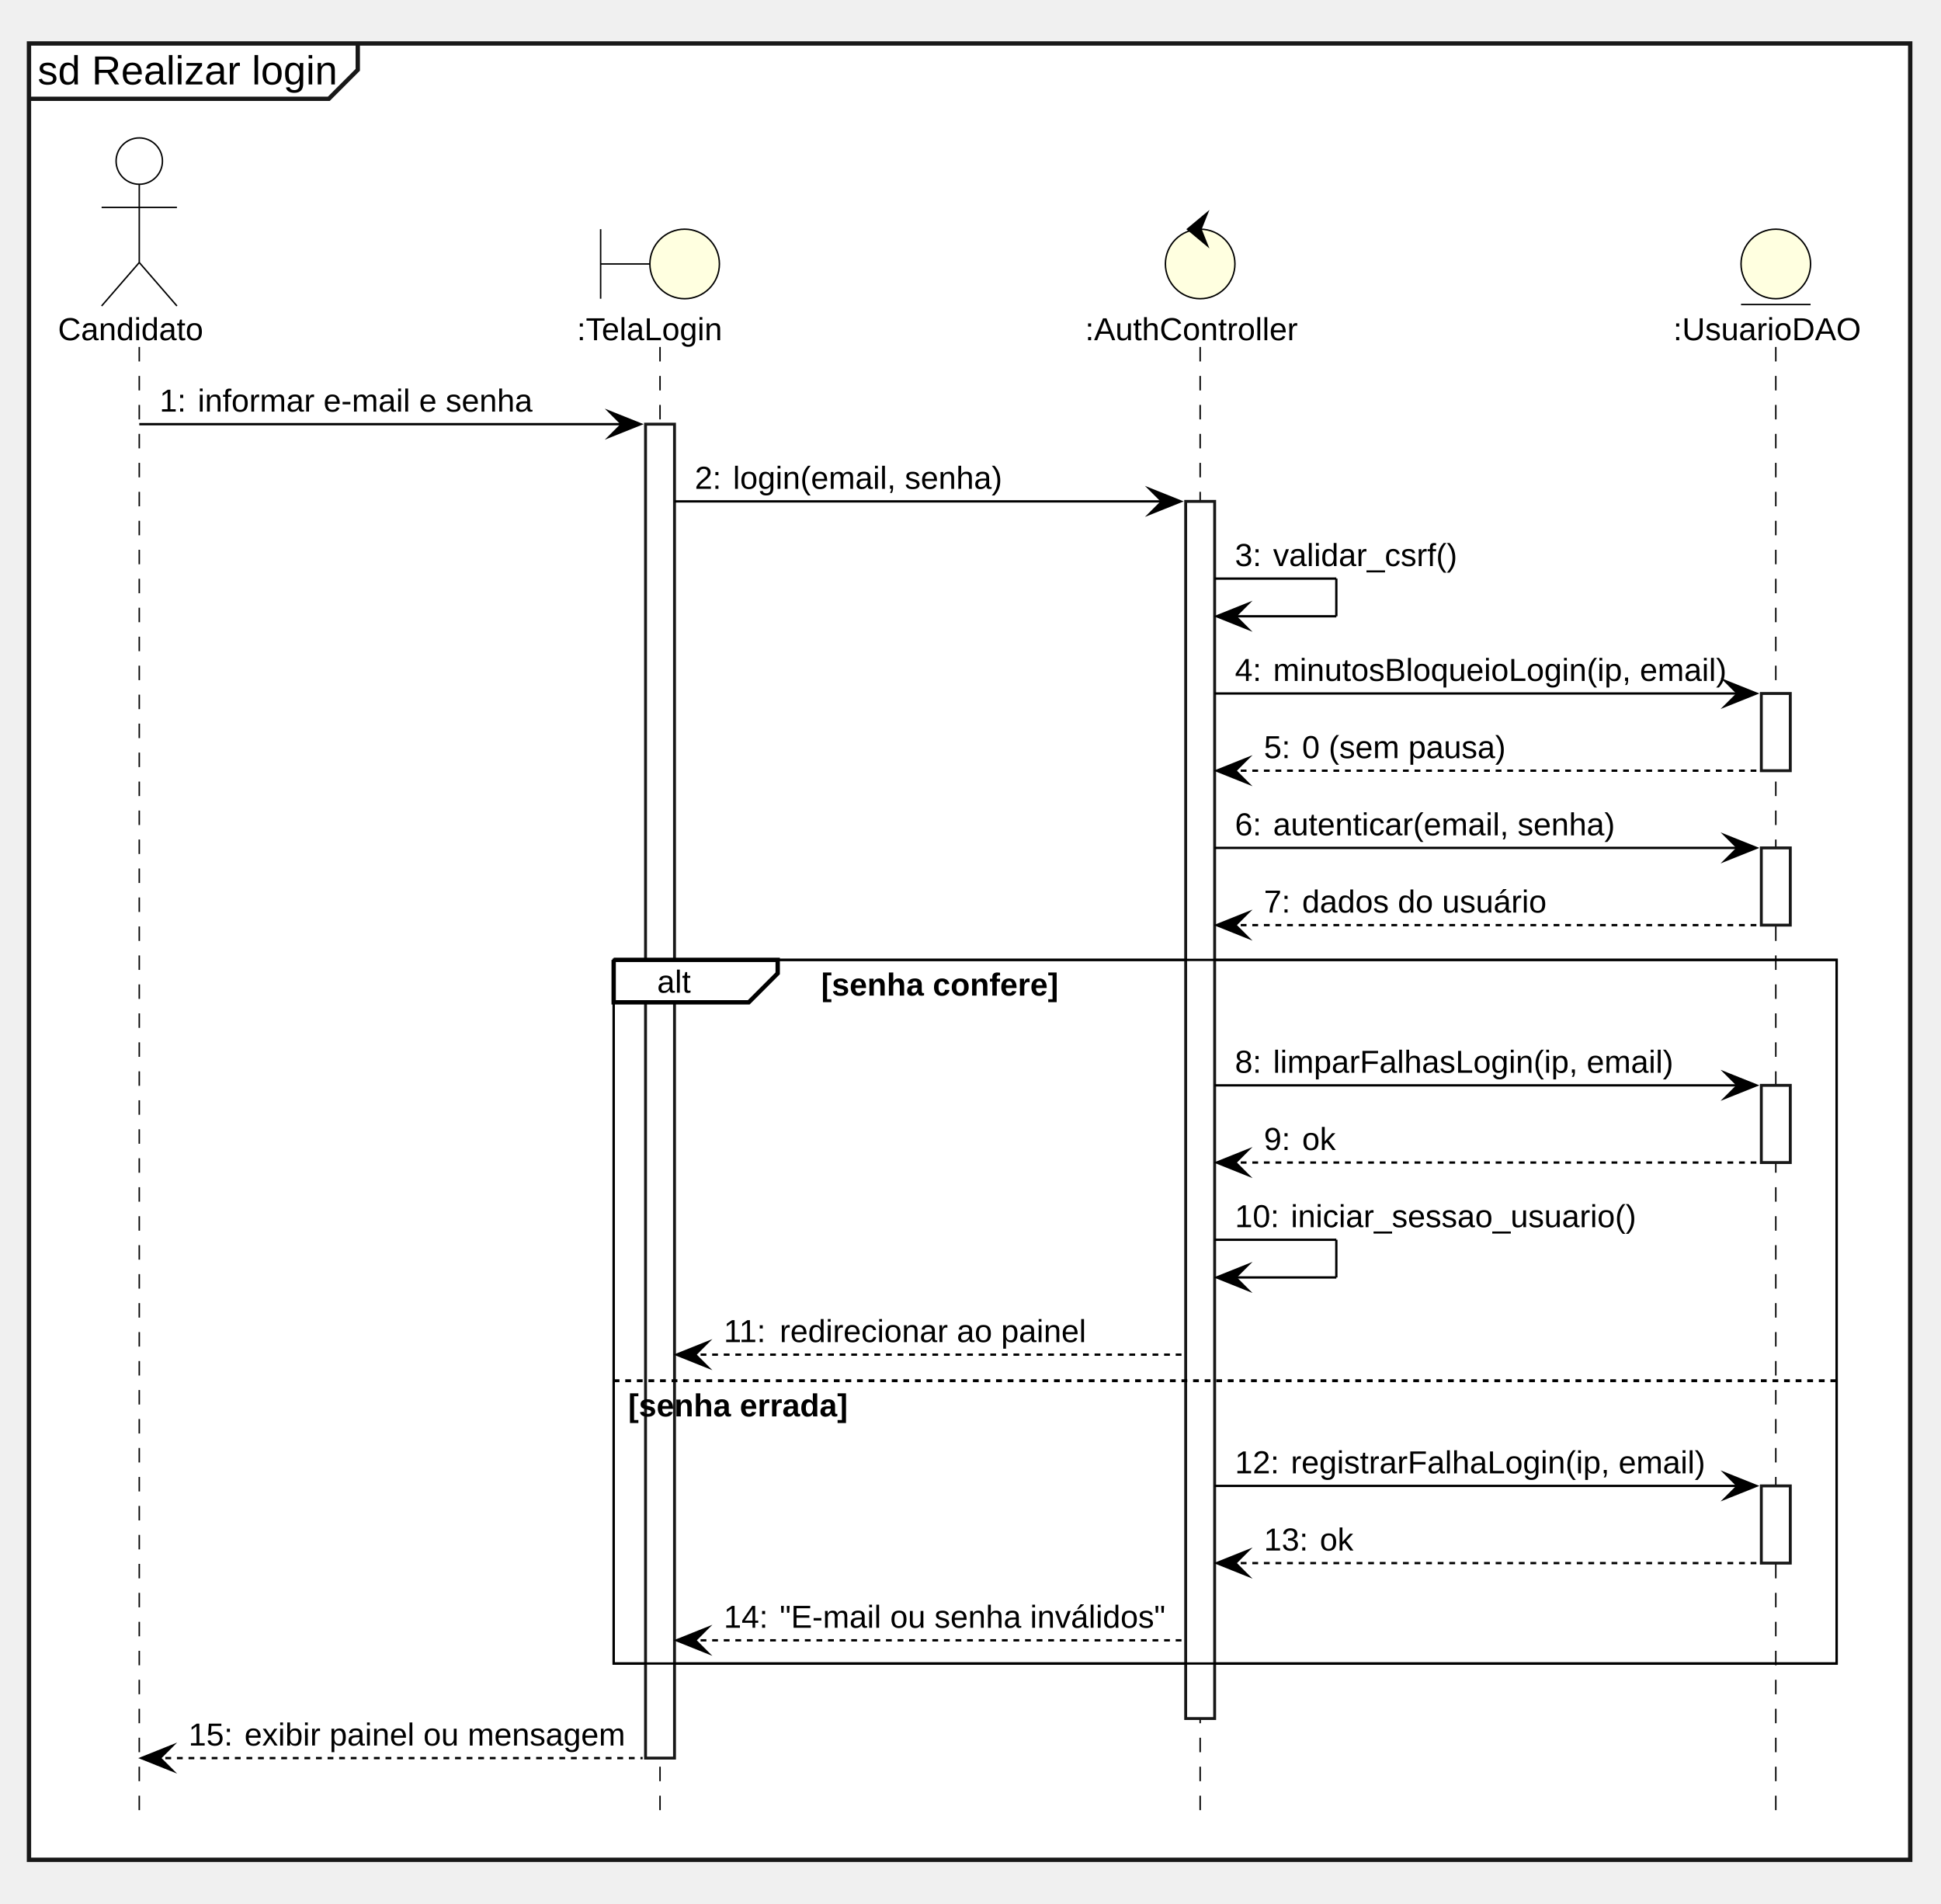
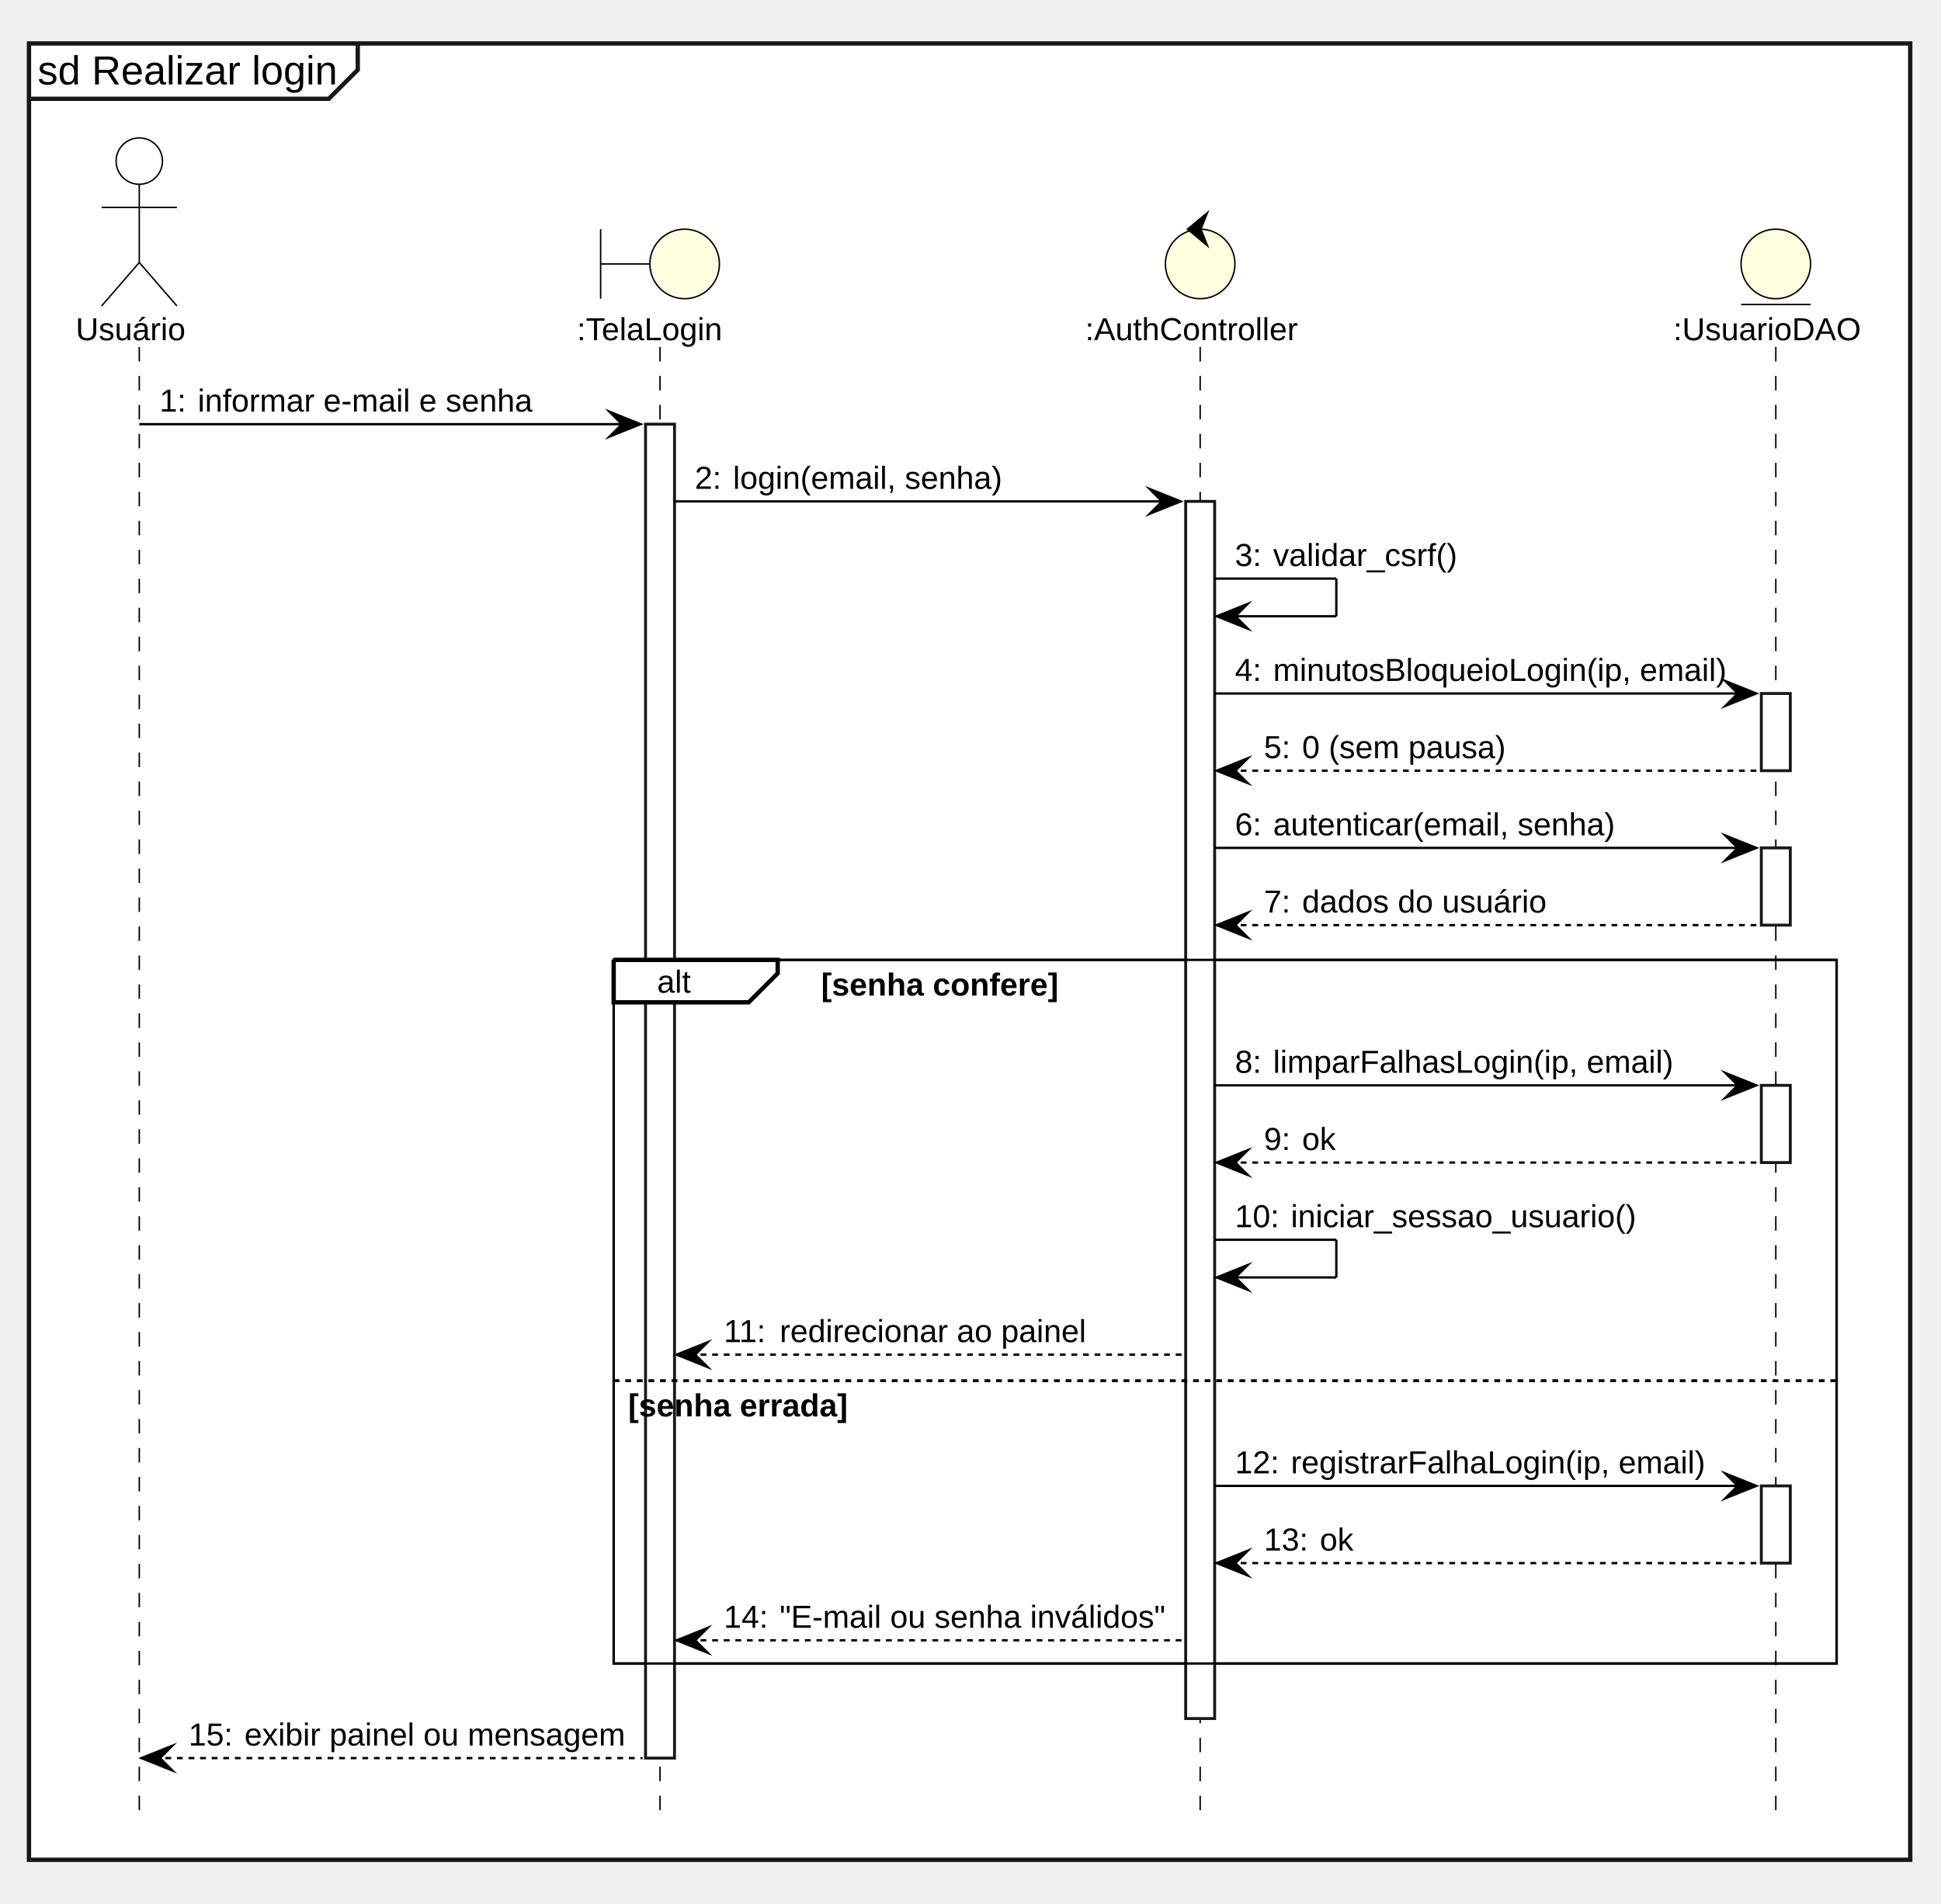
<svg xmlns="http://www.w3.org/2000/svg" version="1.1" data-diagram-type="SEQUENCE" style="width:670px;height:657px;background:#FFFFFF;" width="670px" height="657px" viewBox="0 0 670 657" zoomAndPan="magnify" preserveAspectRatio="none" contentStyleType="text/css">
  <defs />
  <g font-family="sans-serif" lengthAdjust="spacing">
    <rect x="10" y="15" width="649.378" height="626.878" fill="#FFF" style="stroke:#181818;stroke-width:1.5;" />
    <path d="M123.496,15 L123.496,24.099 L113.496,34.099 L10,34.099" style="stroke:#181818;stroke-width:1.5;" fill="none" />
    <text x="13" y="29.132" fill="#000" font-size="14" textLength="103.496" font-family="Arial">sd Realizar login</text>
    <rect x="211.829" y="331.29" width="422.15" height="242.84" fill="#FFF" style="stroke:#FFF;stroke-width:1;" />
    <rect x="211.829" y="331.29" width="422.15" height="242.84" fill="none" style="stroke:#000;stroke-width:0.8;" />
    <g>
      <rect x="44.575" y="119.748" width="8" height="505.032" fill="#000" fill-opacity="0" />
      <line x1="48.075" y1="119.748" x2="48.075" y2="624.779" style="stroke:#000;stroke-width:0.5;stroke-dasharray:5,5;" />
    </g>
    <g>
      <rect x="224.329" y="119.748" width="8" height="505.032" fill="#000" fill-opacity="0" />
      <line x1="227.829" y1="119.748" x2="227.829" y2="624.779" style="stroke:#000;stroke-width:0.5;stroke-dasharray:5,5;" />
    </g>
    <g>
      <rect x="222.829" y="146.396" width="10" height="460.383" fill="#FFF" style="stroke:#181818;stroke-width:1;" />
    </g>
    <g>
      <rect x="410.776" y="119.748" width="8" height="505.032" fill="#000" fill-opacity="0" />
      <line x1="414.276" y1="119.748" x2="414.276" y2="624.779" style="stroke:#000;stroke-width:0.5;stroke-dasharray:5,5;" />
    </g>
    <g>
      <rect x="409.276" y="173.045" width="10" height="420.085" fill="#FFF" style="stroke:#181818;stroke-width:1;" />
    </g>
    <g>
      <rect x="609.479" y="119.748" width="8" height="505.032" fill="#000" fill-opacity="0" />
      <line x1="612.979" y1="119.748" x2="612.979" y2="624.779" style="stroke:#000;stroke-width:0.5;stroke-dasharray:5,5;" />
    </g>
    <g>
      <rect x="607.979" y="239.343" width="10" height="26.649" fill="#FFF" style="stroke:#181818;stroke-width:1;" />
    </g>
    <g>
      <rect x="607.979" y="292.641" width="10" height="26.649" fill="#FFF" style="stroke:#181818;stroke-width:1;" />
    </g>
    <g>
      <rect x="607.979" y="374.588" width="10" height="26.649" fill="#FFF" style="stroke:#181818;stroke-width:1;" />
    </g>
    <g>
      <rect x="607.979" y="512.833" width="10" height="26.649" fill="#FFF" style="stroke:#181818;stroke-width:1;" />
    </g>
-     <text x="20" y="117.417" fill="#000" font-size="11" textLength="50.15" font-family="Arial">Candidato</text>
+     <text x="26.121" y="117.417" fill="#000" font-size="11" textLength="37.907" font-family="Arial">Usuário</text>
    <ellipse cx="48.075" cy="55.599" rx="8" ry="8" fill="#FFF" style="stroke:#000;stroke-width:0.5;" />
    <path d="M48.075,63.599 L48.075,90.599 M35.075,71.599 L61.075,71.599 M48.075,90.599 L35.075,105.599 M48.075,90.599 L61.075,105.599" style="stroke:#000;stroke-width:0.5;" fill="none" />
    <text x="199.145" y="117.417" fill="#000" font-size="11" textLength="51.369" font-family="Arial">:TelaLogin</text>
    <path d="M207.329,79.099 L207.329,103.099 M207.329,91.099 L224.329,91.099" style="stroke:#000;stroke-width:0.5;" fill="none" />
    <ellipse cx="236.329" cy="91.099" rx="12" ry="12" fill="#FFFFE0" style="stroke:#000;stroke-width:0.5;" />
    <text x="374.591" y="117.417" fill="#000" font-size="11" textLength="73.369" font-family="Arial">:AuthController</text>
    <ellipse cx="414.276" cy="91.099" rx="12" ry="12" fill="#FFFFE0" style="stroke:#000;stroke-width:0.5;" />
    <polygon points="410.276,79.099,416.276,74.099,414.276,79.099,416.276,84.099,410.276,79.099" fill="#000" style="stroke:#000;stroke-width:1;stroke-linejoin:miter;stroke-miterlimit:10;" />
    <text x="577.581" y="117.417" fill="#000" font-size="11" textLength="64.797" font-family="Arial">:UsuarioDAO</text>
    <ellipse cx="612.979" cy="91.099" rx="12" ry="12" fill="#FFFFE0" style="stroke:#000;stroke-width:0.5;" />
    <line x1="600.979" y1="105.099" x2="624.979" y2="105.099" style="stroke:#000;stroke-width:0.5;" />
    <polygon points="210.829,142.396,220.829,146.396,210.829,150.396,214.829,146.396" fill="#000" style="stroke:#000;stroke-width:1;stroke-linejoin:miter;stroke-miterlimit:10;" />
    <line x1="48.075" y1="146.396" x2="216.829" y2="146.396" style="stroke:#000;stroke-width:0.8;" />
    <text x="55.075" y="142.065" fill="#000" font-size="11" textLength="9.174" font-family="Arial">1:</text>
    <text x="68.249" y="142.065" fill="#000" font-size="11" textLength="115.548" font-family="Arial">informar e-mail e senha</text>
    <polygon points="397.276,169.045,407.276,173.045,397.276,177.045,401.276,173.045" fill="#000" style="stroke:#000;stroke-width:1;stroke-linejoin:miter;stroke-miterlimit:10;" />
    <line x1="232.829" y1="173.045" x2="403.276" y2="173.045" style="stroke:#000;stroke-width:0.8;" />
    <text x="239.829" y="168.714" fill="#000" font-size="11" textLength="9.174" font-family="Arial">2:</text>
    <text x="253.003" y="168.714" fill="#000" font-size="11" textLength="92.936" font-family="Arial">login(email, senha)</text>
    <line x1="419.276" y1="199.694" x2="461.276" y2="199.694" style="stroke:#000;stroke-width:0.8;" />
    <line x1="461.276" y1="199.694" x2="461.276" y2="212.694" style="stroke:#000;stroke-width:0.8;" />
    <line x1="420.276" y1="212.694" x2="461.276" y2="212.694" style="stroke:#000;stroke-width:0.8;" />
    <polygon points="430.276,208.694,420.276,212.694,430.276,216.694,426.276,212.694" fill="#000" style="stroke:#000;stroke-width:1;stroke-linejoin:miter;stroke-miterlimit:10;" />
    <text x="426.276" y="195.363" fill="#000" font-size="11" textLength="9.174" font-family="Arial">3:</text>
    <text x="439.449" y="195.363" fill="#000" font-size="11" textLength="63.567" font-family="Arial">validar_csrf()</text>
    <polygon points="595.979,235.343,605.979,239.343,595.979,243.343,599.979,239.343" fill="#000" style="stroke:#000;stroke-width:1;stroke-linejoin:miter;stroke-miterlimit:10;" />
    <line x1="419.276" y1="239.343" x2="601.979" y2="239.343" style="stroke:#000;stroke-width:0.8;" />
    <text x="426.276" y="235.012" fill="#000" font-size="11" textLength="9.174" font-family="Arial">4:</text>
    <text x="439.449" y="235.012" fill="#000" font-size="11" textLength="156.53" font-family="Arial">minutosBloqueioLogin(ip, email)</text>
    <polygon points="430.276,261.992,420.276,265.992,430.276,269.992,426.276,265.992" fill="#000" style="stroke:#000;stroke-width:1;stroke-linejoin:miter;stroke-miterlimit:10;" />
    <line x1="424.276" y1="265.992" x2="606.979" y2="265.992" style="stroke:#000;stroke-width:0.8;stroke-dasharray:2,2;" />
    <text x="436.276" y="261.661" fill="#000" font-size="11" textLength="9.174" font-family="Arial">5:</text>
    <text x="449.449" y="261.661" fill="#000" font-size="11" textLength="70.308" font-family="Arial">0 (sem pausa)</text>
    <polygon points="595.979,288.641,605.979,292.641,595.979,296.641,599.979,292.641" fill="#000" style="stroke:#000;stroke-width:1;stroke-linejoin:miter;stroke-miterlimit:10;" />
    <line x1="419.276" y1="292.641" x2="601.979" y2="292.641" style="stroke:#000;stroke-width:0.8;" />
    <text x="426.276" y="288.31" fill="#000" font-size="11" textLength="9.174" font-family="Arial">6:</text>
    <text x="439.449" y="288.31" fill="#000" font-size="11" textLength="118.003" font-family="Arial">autenticar(email, senha)</text>
    <polygon points="430.276,315.29,420.276,319.29,430.276,323.29,426.276,319.29" fill="#000" style="stroke:#000;stroke-width:1;stroke-linejoin:miter;stroke-miterlimit:10;" />
    <line x1="424.276" y1="319.29" x2="606.979" y2="319.29" style="stroke:#000;stroke-width:0.8;stroke-dasharray:2,2;" />
    <text x="436.276" y="314.959" fill="#000" font-size="11" textLength="9.174" font-family="Arial">7:</text>
    <text x="449.449" y="314.959" fill="#000" font-size="11" textLength="84.396" font-family="Arial">dados do usuário</text>
    <path d="M211.829,331.29 L268.447,331.29 L268.447,335.939 L258.447,345.939 L211.829,345.939 L211.829,331.29" style="stroke:#000;stroke-width:1.5;" fill="#FFF" />
    <rect x="211.829" y="331.29" width="422.15" height="242.84" fill="none" style="stroke:#000;stroke-width:0.8;" />
    <text x="226.829" y="342.608" fill="#000" font-size="11" textLength="11.618" font-family="Arial">alt</text>
    <text x="283.447" y="343.608" fill="#000" font-size="11" textLength="81.909" font-weight="700" font-family="Arial">[senha confere]</text>
    <polygon points="595.979,370.588,605.979,374.588,595.979,378.588,599.979,374.588" fill="#000" style="stroke:#000;stroke-width:1;stroke-linejoin:miter;stroke-miterlimit:10;" />
    <line x1="419.276" y1="374.588" x2="601.979" y2="374.588" style="stroke:#000;stroke-width:0.8;" />
    <text x="426.276" y="370.257" fill="#000" font-size="11" textLength="9.174" font-family="Arial">8:</text>
    <text x="439.449" y="370.257" fill="#000" font-size="11" textLength="138.166" font-family="Arial">limparFalhasLogin(ip, email)</text>
    <polygon points="430.276,397.237,420.276,401.237,430.276,405.237,426.276,401.237" fill="#000" style="stroke:#000;stroke-width:1;stroke-linejoin:miter;stroke-miterlimit:10;" />
    <line x1="424.276" y1="401.237" x2="606.979" y2="401.237" style="stroke:#000;stroke-width:0.8;stroke-dasharray:2,2;" />
    <text x="436.276" y="396.906" fill="#000" font-size="11" textLength="9.174" font-family="Arial">9:</text>
    <text x="449.449" y="396.906" fill="#000" font-size="11" textLength="11.618" font-family="Arial">ok</text>
    <line x1="419.276" y1="427.886" x2="461.276" y2="427.886" style="stroke:#000;stroke-width:0.8;" />
    <line x1="461.276" y1="427.886" x2="461.276" y2="440.886" style="stroke:#000;stroke-width:0.8;" />
    <line x1="420.276" y1="440.886" x2="461.276" y2="440.886" style="stroke:#000;stroke-width:0.8;" />
    <polygon points="430.276,436.886,420.276,440.886,430.276,444.886,426.276,440.886" fill="#000" style="stroke:#000;stroke-width:1;stroke-linejoin:miter;stroke-miterlimit:10;" />
    <text x="426.276" y="423.555" fill="#000" font-size="11" textLength="15.292" font-family="Arial">10:</text>
    <text x="445.567" y="423.555" fill="#000" font-size="11" textLength="119.222" font-family="Arial">iniciar_sessao_usuario()</text>
    <polygon points="243.829,463.535,233.829,467.535,243.829,471.535,239.829,467.535" fill="#000" style="stroke:#000;stroke-width:1;stroke-linejoin:miter;stroke-miterlimit:10;" />
    <line x1="237.829" y1="467.535" x2="408.276" y2="467.535" style="stroke:#000;stroke-width:0.8;stroke-dasharray:2,2;" />
    <text x="249.829" y="463.204" fill="#000" font-size="11" textLength="15.292" font-family="Arial">11:</text>
    <text x="269.121" y="463.204" fill="#000" font-size="11" textLength="105.789" font-family="Arial">redirecionar ao painel</text>
    <line x1="211.829" y1="476.535" x2="633.979" y2="476.535" style="stroke:#000;stroke-width:1;stroke-dasharray:2,2;" />
    <text x="216.829" y="488.853" fill="#000" font-size="11" textLength="75.808" font-weight="700" font-family="Arial">[senha errada]</text>
    <polygon points="595.979,508.833,605.979,512.833,595.979,516.833,599.979,512.833" fill="#000" style="stroke:#000;stroke-width:1;stroke-linejoin:miter;stroke-miterlimit:10;" />
    <line x1="419.276" y1="512.833" x2="601.979" y2="512.833" style="stroke:#000;stroke-width:0.8;" />
    <text x="426.276" y="508.501" fill="#000" font-size="11" textLength="15.292" font-family="Arial">12:</text>
    <text x="445.567" y="508.501" fill="#000" font-size="11" textLength="143.059" font-family="Arial">registrarFalhaLogin(ip, email)</text>
    <polygon points="430.276,535.481,420.276,539.481,430.276,543.481,426.276,539.481" fill="#000" style="stroke:#000;stroke-width:1;stroke-linejoin:miter;stroke-miterlimit:10;" />
    <line x1="424.276" y1="539.481" x2="606.979" y2="539.481" style="stroke:#000;stroke-width:0.8;stroke-dasharray:2,2;" />
    <text x="436.276" y="535.15" fill="#000" font-size="11" textLength="15.292" font-family="Arial">13:</text>
    <text x="455.567" y="535.15" fill="#000" font-size="11" textLength="11.618" font-family="Arial">ok</text>
    <polygon points="243.829,562.13,233.829,566.13,243.829,570.13,239.829,566.13" fill="#000" style="stroke:#000;stroke-width:1;stroke-linejoin:miter;stroke-miterlimit:10;" />
    <line x1="237.829" y1="566.13" x2="408.276" y2="566.13" style="stroke:#000;stroke-width:0.8;stroke-dasharray:2,2;" />
    <text x="249.829" y="561.799" fill="#000" font-size="11" textLength="15.292" font-family="Arial">14:</text>
    <text x="269.121" y="561.799" fill="#000" font-size="11" textLength="133.155" font-family="Arial">"E-mail ou senha inválidos"</text>
    <polygon points="59.075,602.779,49.075,606.779,59.075,610.779,55.075,606.779" fill="#000" style="stroke:#000;stroke-width:1;stroke-linejoin:miter;stroke-miterlimit:10;" />
    <line x1="53.075" y1="606.779" x2="221.829" y2="606.779" style="stroke:#000;stroke-width:0.8;stroke-dasharray:2,2;" />
    <text x="65.075" y="602.448" fill="#000" font-size="11" textLength="15.292" font-family="Arial">15:</text>
    <text x="84.366" y="602.448" fill="#000" font-size="11" textLength="131.463" font-family="Arial">exibir painel ou mensagem</text>
  </g>
</svg>
